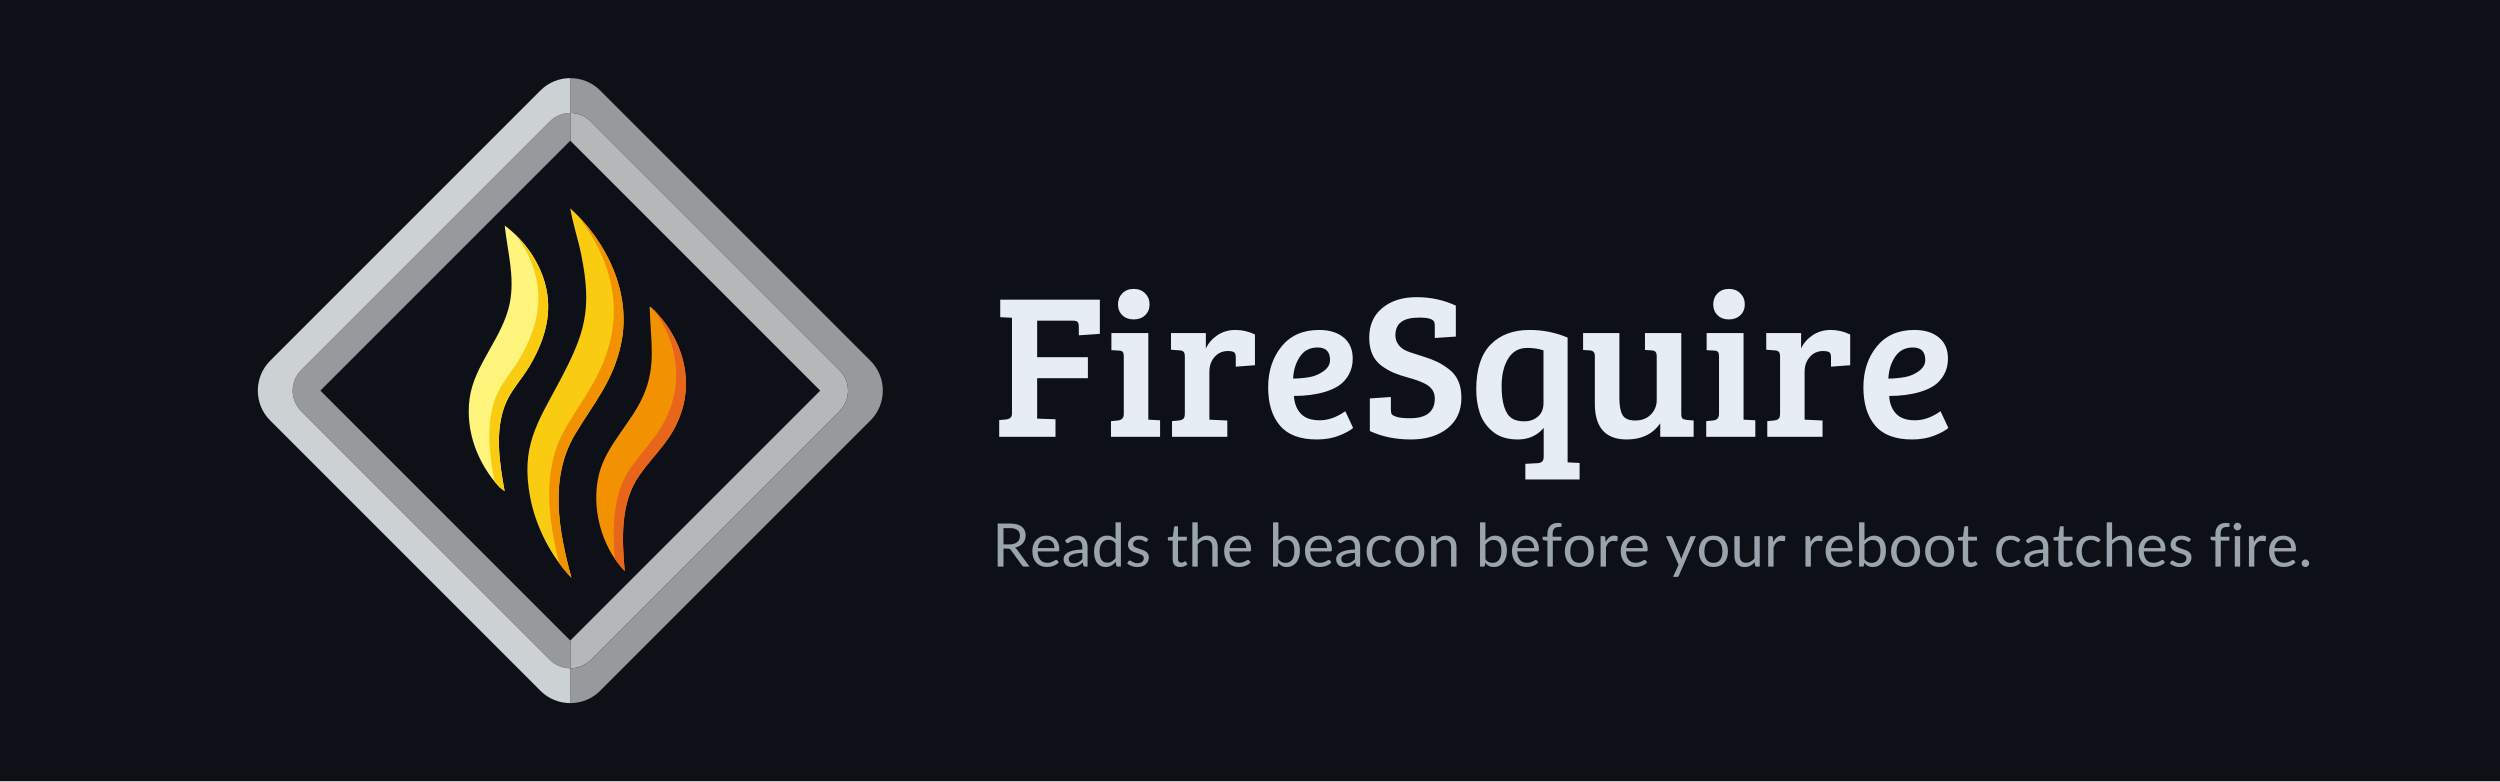
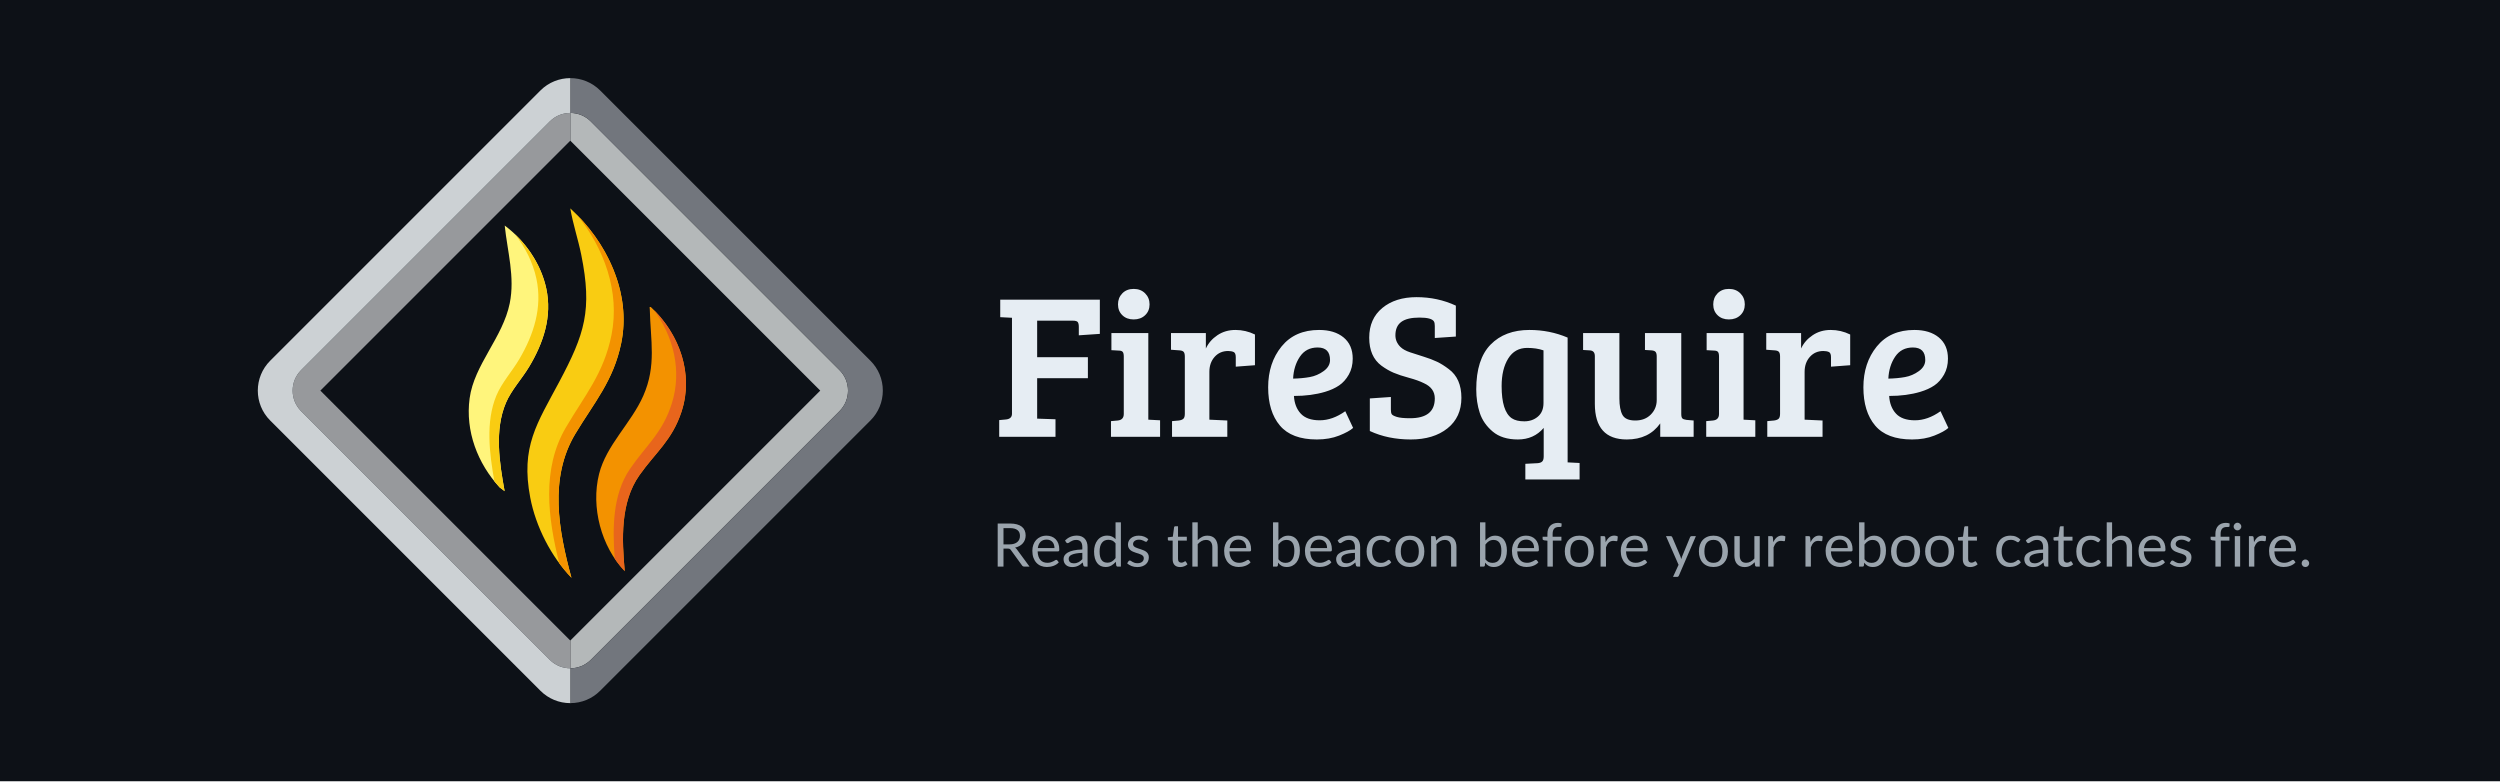
<svg xmlns="http://www.w3.org/2000/svg" width="1600" height="500" viewBox="0 0 1600 500">
  <rect width="1600" height="500" fill="#0d1117" />
-   <svg x="165.0" y="50.0" width="400" height="400" viewBox="0 0 1000 1000">
+   <svg x="165.0" y="50.0" width="400" height="400" viewBox="0 0 859.33 859.33">
    <g id="logo_v2">
      <g>
-         <path d="M501.84,799.45c-32.47-33.62-57.11-81.9-65.92-128.12-15.59-81.79,10.74-118.45,46.36-185.38,40.81-76.68,53.13-114.71,35.19-203.48-5.02-24.86-13.31-49.1-17.53-74.11,58.54,53.54,98.11,135.04,81.5,215.69-12.41,60.27-43.37,95.1-73.3,144.88-42.54,70.76-26.93,155.03-6.29,230.5Z" fill="#f9cc12" />
-         <path d="M510.64,218.7c43.29,53.13,69.05,123.01,55.27,192.19-12.28,61.63-43.18,97.19-73,148.06-39.03,66.56-28.73,144.94-10.62,217.25,6.11,8.31,12.65,16.11,19.55,23.26-20.64-75.47-36.25-159.74,6.29-230.5,29.93-49.78,60.9-84.62,73.3-144.88,15.57-75.63-18.25-152-70.79-205.37Z" fill="#f39200" />
-         <path d="M587.08,788.83c-37.69-39.4-54.38-102.33-41.07-155.49,11.61-46.35,51.6-81.46,70.81-125.26,21.3-48.58,11.43-88.23,10.33-138.72-.04-1.86-1.3-3.49,1.55-3.25,45.41,42.25,69.22,106.6,49.3,167.39-15.1,46.08-41.78,65.46-67.41,101.82-30.85,43.75-28.08,102.48-23.5,153.51Z" fill="#f39200" />
-         <path d="M633.51,370.76c31.46,42.24,45.4,97.22,28.96,149.55-14.96,47.61-41.58,67.56-67.1,105.08-27.81,40.88-28.01,94.55-24.28,143.52,4.8,7.12,10.15,13.81,16,19.93-4.58-51.02-7.34-109.75,23.5-153.51,25.63-36.36,52.31-55.73,67.41-101.82,19.21-58.61-2.23-120.52-44.49-162.75Z" fill="#e8651c" />
-         <path d="M394.9,660.87l-8.06-6.12c-35.2-38.2-54.96-89.91-47.95-142.29,7.24-54.07,53.14-97.22,64.24-152.37,8.46-42.01-3.75-82.66-8.08-124.22,32.48,24.19,57.77,60.65,66.44,100.56,9.77,44.99-4.53,87.39-27.5,125.62-11.5,19.13-28.32,37.09-36.95,57.36-18.63,43.75-10.42,96.19-2.13,141.47Z" fill="#fff57c" />
-         <path d="M461.49,336.43c-7.17-33.03-25.73-63.68-50.32-86.98,16.64,20.86,28.99,45.48,34.57,71.52,9.87,46.05-4.33,89.39-27.23,128.45-11.46,19.54-28.25,37.88-36.84,58.59-17.52,42.26-11.05,92.51-3.2,137.02,2.68,3.32,5.47,6.57,8.36,9.71l8.06,6.12c-8.29-45.28-16.5-97.72,2.13-141.47,8.63-20.27,25.46-38.23,36.95-57.36,22.98-38.23,37.27-80.63,27.5-125.62Z" fill="#f9cc12" />
+         <path d="M431.25,686.99c-27.9-28.89-49.08-70.38-56.65-110.09-13.4-70.28,9.23-101.79,39.84-159.3,35.07-65.89,45.66-98.57,30.24-174.85-4.32-21.36-11.44-42.19-15.07-63.68,50.31,46.01,84.31,116.04,70.04,185.35-10.66,51.79-37.27,81.72-62.99,124.5-36.56,60.8-23.14,133.23-5.4,198.08Z" fill="#f9cc12" />
+         <path d="M438.81,187.93c37.2,45.66,59.34,105.7,47.49,165.16-10.55,52.96-37.1,83.52-62.73,127.23-33.54,57.19-24.69,124.56-9.12,186.69,5.25,7.14,10.87,13.85,16.8,19.98-17.74-64.85-31.15-137.27,5.4-198.08,25.72-42.78,52.33-72.72,62.99-124.5,13.38-64.99-15.68-130.62-60.83-176.48Z" fill="#f39200" />
+         <path d="M504.5,677.87c-32.39-33.86-46.73-87.93-35.29-133.62,9.98-39.83,44.34-70,60.85-107.64,18.31-41.75,9.83-75.82,8.87-119.21-.04-1.6-1.12-3,1.33-2.79,39.03,36.31,59.49,91.6,42.36,143.85-12.98,39.6-35.9,56.25-57.93,87.49-26.51,37.6-24.13,88.07-20.2,131.91Z" fill="#f39200" />
+         <path d="M544.4,318.61c27.04,36.3,39.02,83.55,24.89,128.52-12.85,40.91-35.73,58.06-57.66,90.29-23.9,35.13-24.07,81.25-20.87,123.33,4.13,6.12,8.72,11.87,13.75,17.12-3.93-43.84-6.31-94.31,20.2-131.91,22.03-31.24,44.95-47.89,57.93-87.49,16.51-50.37-1.92-103.57-38.23-139.86Z" fill="#e8651c" />
+         <path d="M339.35,567.91l-6.93-5.26c-30.24-32.83-47.23-77.26-41.21-122.28,6.22-46.46,45.66-83.54,55.2-130.94,7.27-36.1-3.22-71.03-6.94-106.75,27.91,20.78,49.65,52.11,57.09,86.42,8.39,38.67-3.89,75.09-23.63,107.95-9.88,16.44-24.34,31.87-31.76,49.29-16.01,37.6-8.96,82.66-1.83,121.57Z" fill="#fff57c" />
+         <path d="M396.57,289.1c-6.16-28.38-22.11-54.72-43.24-74.74,14.3,17.92,24.91,39.08,29.71,61.46,8.48,39.57-3.72,76.81-23.4,110.38-9.84,16.8-24.27,32.55-31.65,50.35-15.06,36.32-9.49,79.5-2.75,117.74,2.31,2.85,4.7,5.64,7.19,8.35l6.93,5.26c-7.12-38.91-14.18-83.97,1.83-121.57,7.42-17.42,21.88-32.85,31.76-49.29,19.74-32.86,32.03-69.28,23.63-107.95Z" fill="#f9cc12" />
      </g>
-       <path d="M930.76,467.24L532.74,69.23c-9.03-9.02-20.88-13.53-32.74-13.53v44.4l399.89,399.88-399.89,399.89v44.42c11.86,0,23.71-4.51,32.76-13.53l398.03-398.03c18.02-18.06,18.01-47.43-.03-65.49Z" fill="#b4b8b9" />
-       <path d="M980.21,452.21L547.75,19.75c-13.17-13.17-30.45-19.75-47.75-19.75v55.7c11.86,0,23.71,4.51,32.74,13.53l398.02,398.01c18.04,18.06,18.05,47.43.03,65.49l-398.03,398.03c-9.05,9.02-20.9,13.53-32.76,13.53v55.71c18.04-.01,34.99-7.03,47.75-19.79l432.46-432.46c12.76-12.76,19.79-29.72,19.79-47.77s-7.03-35.01-19.79-47.77Z" fill="#97999c" />
-       <path d="M500,100.1v-44.4c-11.86,0-23.73,4.51-32.76,13.54L69.24,467.24c-18.05,18.06-18.06,47.44,0,65.52l398.02,398.01c9.02,9.02,20.87,13.52,32.73,13.52h.01v-44.42l-.02.02L100.08,499.98,499.98,100.08l.02.02Z" fill="#97999c" />
-       <path d="M467.24,69.24c9.03-9.03,20.9-13.54,32.76-13.54V0c-17.31,0-34.61,6.58-47.79,19.76L19.75,452.21c-26.33,26.34-26.34,69.2,0,95.54l432.46,432.46c12.76,12.76,29.73,19.79,47.77,19.79h.02v-55.71h-.01c-11.86,0-23.71-4.5-32.73-13.52L69.24,532.76c-18.06-18.08-18.05-47.46,0-65.52L467.24,69.24Z" fill="#ccd1d4" />
+       <path d="M799.83,401.51L457.8,59.49c-7.76-7.75-17.94-11.63-28.13-11.63v38.15l343.64,343.63-343.64,343.64v38.17c10.19,0,20.37-3.88,28.15-11.63l342.04-342.04c15.49-15.52,15.48-40.76-.03-56.28Z" fill="#b4b8b9" />
+       <path d="M842.33,388.6L470.7,16.97c-11.32-11.32-26.17-16.97-41.03-16.97v47.86c10.19,0,20.37,3.88,28.13,11.63l342.03,342.02c15.5,15.52,15.51,40.76.03,56.28l-342.04,342.04c-7.78,7.75-17.96,11.63-28.15,11.63v47.87c15.5,0,30.07-6.04,41.03-17.01l371.63-371.63c10.97-10.97,17.01-25.54,17.01-41.05s-6.04-30.09-17.01-41.05Z" fill="#72767d" />
+       <path d="M429.67,86.02v-38.15c-10.19,0-20.39,3.88-28.15,11.64L59.5,401.51c-15.51,15.52-15.52,40.77,0,56.3l342.03,342.02c7.75,7.75,17.93,11.62,28.13,11.62h0v-38.17l-.02.02L86,429.65,429.65,86l.02.02Z" fill="#97999c" />
+       <path d="M401.52,59.5c7.76-7.76,17.96-11.64,28.15-11.64V0c-14.88,0-29.74,5.65-41.07,16.98L16.97,388.6c-22.63,22.63-22.63,59.47,0,82.1l371.63,371.63c10.97,10.97,25.55,17.01,41.05,17.01h.02v-47.87h0c-10.19,0-20.37-3.87-28.13-11.62L59.5,457.82c-15.52-15.54-15.51-40.78,0-56.3L401.52,59.5Z" fill="#ccd1d4" />
    </g>
  </svg>
  <g transform="translate(635,0)">
    <path d="M40.52 279.55L4.49 279.55L4.49 268.86L8.84 268.46Q12.67 268.06 12.67 264.76L12.67 203.38L5.15 202.99L5.15 191.77L68.90 191.77L68.90 213.68L55.44 214.60L55.44 209.32Q55.44 207.08 54.78 206.16Q54.12 205.23 51.61 205.23L28.78 205.23L28.78 228.60L61.25 228.60L61.25 242.06L28.78 242.06L28.78 267.93L40.52 268.33L40.52 279.55M76.30 213.15L99.92 213.15L99.92 268.59L107.45 268.99L107.45 279.55L76.03 279.55L76.03 269.52L80.39 269.12Q84.22 268.72 84.22 264.90L84.22 228.20Q84.22 225.96 83.49 225.16Q82.76 224.37 80.92 224.37L76.30 224.11L76.30 213.15M83.29 201.73Q80.52 199.03 80.52 194.80Q80.52 190.58 83.29 187.74Q86.06 184.90 90.55 184.90Q95.04 184.90 97.88 187.74Q100.72 190.58 100.72 194.80Q100.72 199.03 97.88 201.73Q95.04 204.44 90.55 204.44Q86.06 204.44 83.29 201.73M123.29 264.76L123.29 228.20Q123.29 226.09 122.56 225.23Q121.84 224.37 119.99 224.24L114.44 223.84L114.44 213.15L136.75 213.15L136.75 223.05Q139.13 217.90 144.14 214.54Q149.16 211.17 155.69 211.17Q162.23 211.17 168.17 214.08L168.17 233.74L155.89 234.67L155.89 228.60Q155.89 225.96 154.57 225.30Q153.12 224.64 151.01 224.64Q145.73 224.64 142.36 228.40Q139 232.16 139 237.97L139 268.59L150.48 269.12L150.48 279.55L115.10 279.55L115.10 269.52L119.46 269.12Q121.44 268.86 122.36 268Q123.29 267.14 123.29 264.76M209.22 211.17Q219.12 211.17 224.93 215.99Q230.74 220.81 230.74 229.52Q230.74 235.33 228.23 239.75Q225.72 244.17 222.02 246.68Q218.33 249.19 213.05 250.77Q204.20 253.41 193.12 253.41Q193.51 260.41 197.47 264.70Q201.43 268.99 209.62 268.99Q217.80 268.99 225.98 263.18L231 273.87Q228.36 276.25 222.09 278.76Q215.82 281.26 207.77 281.26Q191.66 281.26 184.14 272.35Q176.62 263.44 176.62 247.87Q176.62 232.29 185.20 221.73Q193.78 211.17 209.22 211.17M203.21 241.33Q208.03 240.48 212.12 237.51Q216.22 234.54 216.22 230.44Q216.22 222.39 208.30 222.39Q200.90 222.39 196.94 228.27Q192.98 234.14 192.59 242.32Q198.40 242.19 203.21 241.33M267.43 267.67Q283.27 267.67 283.27 255Q283.27 248.40 276.28 245.23Q272.58 243.38 266.71 241.80Q260.83 240.21 256.94 238.56Q253.04 236.91 249.08 234.01Q241.30 228.20 241.30 216.12Q241.30 204.04 249.68 197.11Q258.06 190.18 271.59 190.18Q285.12 190.18 296.74 195.60L296.74 215.40L283.27 216.32L283.27 208.66Q283.27 206.68 282.74 205.76Q281.29 203.25 273.44 203.25Q265.58 203.25 261.82 206.02Q258.06 208.80 258.06 214.60Q258.06 218.83 261.23 222Q263.34 224.11 267.50 225.49Q271.66 226.88 276.34 228.33Q281.03 229.78 284.66 231.50Q288.29 233.22 292.25 236.25Q300.30 242.19 300.30 254.60Q300.30 267.01 291.39 274.14Q282.48 281.26 267.89 281.26Q253.31 281.26 241.69 275.85L241.69 255L255.16 254.07L255.16 262.12Q255.16 264.10 255.68 265.03Q256.21 265.95 258.92 266.81Q261.62 267.67 267.43 267.67M352.97 292.09L352.97 273.87Q346.63 281.26 336.47 281.26Q326.30 281.26 320.30 276.18Q314.29 271.10 312.05 264.24Q309.80 257.37 309.80 249.19Q309.80 229.92 318.98 220.54Q328.15 211.17 343.86 211.17Q356.80 211.17 368.28 216.06L368.28 295.92L375.94 296.31L375.94 306.87L341.22 306.87L341.22 296.84L349.01 296.44Q350.99 296.31 351.98 295.39Q352.97 294.46 352.97 292.09M352.84 257.90L352.84 224.24Q348.35 222.66 342.41 222.66Q334.49 222.66 330.26 229.45Q326.04 236.25 326.04 247.08Q326.04 263.18 332.51 267.67Q335.41 269.65 340.56 269.65Q345.71 269.65 349.27 266.61Q352.84 263.58 352.84 257.90M444.31 268.72L448.93 269.12L448.93 279.55L427.55 279.55L427.55 270.97Q420.29 281.26 406.16 281.26Q385.70 281.26 385.70 258.43L385.70 227.94Q385.70 224.37 382.40 224.24L378.18 223.98L378.18 213.15L401.41 213.15L401.41 255Q401.41 261.99 403.39 265.56Q405.37 269.12 411.58 269.12Q417.78 269.12 421.54 265.29Q425.30 261.46 425.30 256.05L425.30 228.20Q425.30 226.09 424.58 225.23Q423.85 224.37 422 224.24L417.78 223.98L417.78 213.15L441.01 213.15L441.01 264.90Q441.01 267.01 441.67 267.73Q442.33 268.46 444.31 268.72M457.25 213.15L480.88 213.15L480.88 268.59L488.40 268.99L488.40 279.55L456.98 279.55L456.98 269.52L461.34 269.12Q465.17 268.72 465.17 264.90L465.17 228.20Q465.17 225.96 464.44 225.16Q463.72 224.37 461.87 224.37L457.25 224.11L457.25 213.15M464.24 201.73Q461.47 199.03 461.47 194.80Q461.47 190.58 464.24 187.74Q467.02 184.90 471.50 184.90Q475.99 184.90 478.83 187.74Q481.67 190.58 481.67 194.80Q481.67 199.03 478.83 201.73Q475.99 204.44 471.50 204.44Q467.02 204.44 464.24 201.73M504.24 264.76L504.24 228.20Q504.24 226.09 503.51 225.23Q502.79 224.37 500.94 224.24L495.40 223.84L495.40 213.15L517.70 213.15L517.70 223.05Q520.08 217.90 525.10 214.54Q530.11 211.17 536.65 211.17Q543.18 211.17 549.12 214.08L549.12 233.74L536.84 234.67L536.84 228.60Q536.84 225.96 535.52 225.30Q534.07 224.64 531.96 224.64Q526.68 224.64 523.31 228.40Q519.95 232.16 519.95 237.97L519.95 268.59L531.43 269.12L531.43 279.55L496.06 279.55L496.06 269.52L500.41 269.12Q502.39 268.86 503.32 268Q504.24 267.14 504.24 264.76M590.17 211.17Q600.07 211.17 605.88 215.99Q611.69 220.81 611.69 229.52Q611.69 235.33 609.18 239.75Q606.67 244.17 602.98 246.68Q599.28 249.19 594 250.77Q585.16 253.41 574.07 253.41Q574.46 260.41 578.42 264.70Q582.38 268.99 590.57 268.99Q598.75 268.99 606.94 263.18L611.95 273.87Q609.31 276.25 603.04 278.76Q596.77 281.26 588.72 281.26Q572.62 281.26 565.09 272.35Q557.57 263.44 557.57 247.87Q557.57 232.29 566.15 221.73Q574.73 211.17 590.17 211.17M584.17 241.33Q588.98 240.48 593.08 237.51Q597.17 234.54 597.17 230.44Q597.17 222.39 589.25 222.39Q581.86 222.39 577.90 228.27Q573.94 234.14 573.54 242.32Q579.35 242.19 584.17 241.33" fill="#e6edf3" />
    <path d="M7.23 348.40L11.16 348.40Q12.77 348.40 14.01 348Q15.26 347.61 16.09 346.89Q16.93 346.17 17.35 345.17Q17.78 344.17 17.78 342.95Q17.78 340.49 16.16 339.24Q14.54 337.99 11.31 337.99L7.23 337.99L7.23 348.40M15.85 351.67L23.89 362.62L20.58 362.62Q19.56 362.62 19.08 361.83L11.93 351.98Q11.60 351.52 11.22 351.31Q10.85 351.11 10.06 351.11L7.23 351.11L7.23 362.62L3.52 362.62L3.52 335.05L11.31 335.05Q13.93 335.05 15.83 335.58Q17.74 336.11 18.98 337.11Q20.22 338.11 20.81 339.52Q21.41 340.93 21.41 342.69Q21.41 344.15 20.95 345.42Q20.49 346.69 19.61 347.70Q18.74 348.71 17.48 349.42Q16.22 350.13 14.62 350.50Q15.33 350.90 15.85 351.67M29.20 350.75L39.86 350.75Q39.86 349.55 39.52 348.56Q39.19 347.57 38.54 346.85Q37.90 346.13 36.97 345.73Q36.05 345.34 34.88 345.34Q32.41 345.34 30.98 346.77Q29.55 348.21 29.20 350.75M41.67 358.63L42.63 359.88Q42 360.65 41.11 361.22Q40.23 361.79 39.22 362.15Q38.21 362.52 37.13 362.70Q36.05 362.88 34.99 362.88Q32.97 362.88 31.27 362.20Q29.57 361.52 28.33 360.20Q27.09 358.88 26.39 356.94Q25.70 355 25.70 352.48Q25.70 350.44 26.33 348.67Q26.95 346.90 28.12 345.60Q29.30 344.30 30.99 343.56Q32.68 342.82 34.80 342.82Q36.55 342.82 38.04 343.41Q39.53 343.99 40.62 345.10Q41.71 346.21 42.32 347.83Q42.94 349.46 42.94 351.53Q42.94 352.34 42.76 352.61Q42.59 352.88 42.11 352.88L29.09 352.88Q29.14 354.73 29.60 356.09Q30.05 357.46 30.86 358.37Q31.66 359.29 32.78 359.74Q33.90 360.19 35.28 360.19Q36.57 360.19 37.50 359.89Q38.44 359.59 39.11 359.25Q39.78 358.90 40.23 358.60Q40.69 358.31 41.01 358.31Q41.44 358.31 41.67 358.63M57.69 357.88L57.69 353.84Q55.33 353.92 53.66 354.22Q52 354.52 50.95 355Q49.90 355.48 49.43 356.13Q48.96 356.79 48.96 357.59Q48.96 358.36 49.21 358.92Q49.46 359.48 49.89 359.84Q50.32 360.19 50.91 360.35Q51.50 360.52 52.17 360.52Q53.08 360.52 53.83 360.34Q54.58 360.15 55.24 359.81Q55.90 359.46 56.51 358.98Q57.12 358.50 57.69 357.88M47.25 346.98L46.63 345.88Q48.25 344.32 50.11 343.55Q51.98 342.78 54.25 342.78Q55.88 342.78 57.15 343.32Q58.42 343.86 59.29 344.82Q60.16 345.78 60.60 347.15Q61.04 348.51 61.04 350.15L61.04 362.62L59.52 362.62Q59.02 362.62 58.75 362.45Q58.48 362.29 58.33 361.81L57.94 359.96Q57.17 360.67 56.44 361.22Q55.71 361.77 54.90 362.14Q54.10 362.52 53.18 362.72Q52.27 362.92 51.15 362.92Q50.02 362.92 49.02 362.61Q48.02 362.29 47.28 361.65Q46.54 361.02 46.10 360.05Q45.67 359.08 45.67 357.75Q45.67 356.59 46.30 355.53Q46.94 354.46 48.36 353.63Q49.79 352.80 52.08 352.28Q54.36 351.75 57.69 351.67L57.69 350.15Q57.69 347.88 56.71 346.72Q55.73 345.55 53.85 345.55Q52.58 345.55 51.72 345.87Q50.86 346.19 50.24 346.58Q49.61 346.98 49.16 347.29Q48.71 347.61 48.27 347.61Q47.92 347.61 47.67 347.43Q47.42 347.24 47.25 346.98M78.95 357.17L78.95 347.76Q77.99 346.48 76.87 345.97Q75.76 345.46 74.37 345.46Q71.66 345.46 70.20 347.40Q68.74 349.34 68.74 352.94Q68.74 354.84 69.06 356.20Q69.39 357.56 70.02 358.43Q70.66 359.31 71.58 359.71Q72.51 360.11 73.68 360.11Q75.37 360.11 76.63 359.34Q77.89 358.58 78.95 357.17M78.95 334.28L82.37 334.28L82.37 362.62L80.34 362.62Q79.60 362.62 79.41 361.90L79.10 359.54Q77.85 361.04 76.26 361.96Q74.66 362.88 72.56 362.88Q70.89 362.88 69.52 362.24Q68.16 361.60 67.20 360.35Q66.23 359.09 65.71 357.23Q65.20 355.36 65.20 352.94Q65.20 350.78 65.77 348.93Q66.35 347.07 67.43 345.71Q68.50 344.34 70.07 343.56Q71.64 342.78 73.60 342.78Q75.39 342.78 76.67 343.39Q77.95 343.99 78.95 345.07L78.95 334.28M99.92 345.09L99.15 346.34Q98.92 346.76 98.44 346.76Q98.15 346.76 97.78 346.55Q97.42 346.34 96.89 346.08Q96.36 345.82 95.63 345.60Q94.90 345.38 93.90 345.38Q93.03 345.38 92.34 345.60Q91.65 345.82 91.16 346.21Q90.67 346.59 90.41 347.10Q90.15 347.61 90.15 348.21Q90.15 348.96 90.58 349.46Q91.01 349.96 91.72 350.32Q92.44 350.69 93.34 350.97Q94.24 351.25 95.20 351.56Q96.15 351.88 97.05 352.27Q97.96 352.65 98.67 353.23Q99.38 353.80 99.81 354.64Q100.25 355.48 100.25 356.65Q100.25 358 99.76 359.14Q99.28 360.29 98.34 361.12Q97.40 361.96 96.03 362.44Q94.67 362.92 92.88 362.92Q90.84 362.92 89.18 362.26Q87.53 361.60 86.38 360.56L87.18 359.25Q87.34 359 87.55 358.86Q87.76 358.73 88.09 358.73Q88.43 358.73 88.82 359Q89.20 359.27 89.75 359.59Q90.30 359.92 91.09 360.19Q91.88 360.46 93.05 360.46Q94.05 360.46 94.80 360.20Q95.55 359.94 96.05 359.50Q96.55 359.06 96.79 358.48Q97.03 357.90 97.03 357.25Q97.03 356.44 96.60 355.91Q96.17 355.38 95.46 355.01Q94.74 354.63 93.83 354.35Q92.92 354.07 91.96 353.77Q91.01 353.46 90.10 353.06Q89.18 352.67 88.47 352.07Q87.76 351.48 87.33 350.60Q86.90 349.73 86.90 348.48Q86.90 347.36 87.36 346.33Q87.82 345.30 88.70 344.52Q89.59 343.74 90.88 343.28Q92.17 342.82 93.82 342.82Q95.74 342.82 97.27 343.43Q98.80 344.03 99.92 345.09M120.29 362.92Q117.98 362.92 116.74 361.63Q115.50 360.35 115.50 357.92L115.50 345.99L113.15 345.99Q112.85 345.99 112.63 345.81Q112.42 345.63 112.42 345.24L112.42 343.88L115.62 343.47L116.41 337.45Q116.46 337.16 116.66 336.98Q116.87 336.80 117.19 336.80L118.93 336.80L118.93 343.51L124.56 343.51L124.56 345.99L118.93 345.99L118.93 357.69Q118.93 358.92 119.52 359.52Q120.12 360.11 121.06 360.11Q121.60 360.11 121.99 359.97Q122.39 359.83 122.68 359.65Q122.97 359.48 123.17 359.34Q123.37 359.19 123.52 359.19Q123.79 359.19 124 359.52L125 361.15Q124.12 361.98 122.87 362.45Q121.62 362.92 120.29 362.92M131.54 334.28L131.54 345.72Q132.80 344.40 134.32 343.61Q135.83 342.82 137.82 342.82Q139.41 342.82 140.63 343.35Q141.86 343.88 142.67 344.85Q143.49 345.82 143.91 347.19Q144.34 348.55 144.34 350.21L144.34 362.62L140.89 362.62L140.89 350.21Q140.89 347.99 139.88 346.77Q138.87 345.55 136.82 345.55Q135.30 345.55 133.98 346.28Q132.66 347.01 131.54 348.26L131.54 362.62L128.10 362.62L128.10 334.28L131.54 334.28M151.96 350.75L162.61 350.75Q162.61 349.55 162.28 348.56Q161.94 347.57 161.30 346.85Q160.65 346.13 159.73 345.73Q158.80 345.34 157.63 345.34Q155.17 345.34 153.74 346.77Q152.30 348.21 151.96 350.75M164.42 358.63L165.38 359.88Q164.75 360.65 163.86 361.22Q162.98 361.79 161.97 362.15Q160.96 362.52 159.88 362.70Q158.80 362.88 157.75 362.88Q155.73 362.88 154.02 362.20Q152.32 361.52 151.08 360.20Q149.84 358.88 149.15 356.94Q148.45 355 148.45 352.48Q148.45 350.44 149.08 348.67Q149.70 346.90 150.88 345.60Q152.05 344.30 153.74 343.56Q155.44 342.82 157.55 342.82Q159.30 342.82 160.80 343.41Q162.29 343.99 163.37 345.10Q164.46 346.21 165.08 347.83Q165.69 349.46 165.69 351.53Q165.69 352.34 165.52 352.61Q165.34 352.88 164.86 352.88L151.84 352.88Q151.90 354.73 152.35 356.09Q152.80 357.46 153.61 358.37Q154.42 359.29 155.53 359.74Q156.65 360.19 158.03 360.19Q159.32 360.19 160.26 359.89Q161.19 359.59 161.86 359.25Q162.54 358.90 162.99 358.60Q163.44 358.31 163.77 358.31Q164.19 358.31 164.42 358.63M183.18 348.50L183.18 357.92Q184.12 359.19 185.25 359.71Q186.37 360.23 187.72 360.23Q190.47 360.23 191.93 358.29Q193.39 356.34 193.39 352.50Q193.39 348.92 192.09 347.24Q190.80 345.55 188.39 345.55Q186.72 345.55 185.48 346.32Q184.24 347.09 183.18 348.50M183.18 334.28L183.18 345.94Q184.41 344.51 185.96 343.67Q187.51 342.82 189.53 342.82Q191.24 342.82 192.61 343.47Q193.99 344.13 194.95 345.37Q195.91 346.61 196.42 348.38Q196.93 350.15 196.93 352.36Q196.93 354.73 196.36 356.67Q195.78 358.61 194.69 359.99Q193.60 361.36 192.05 362.12Q190.49 362.88 188.55 362.88Q186.62 362.88 185.30 362.16Q183.99 361.44 183 360.11L182.83 361.88Q182.68 362.62 181.95 362.62L179.73 362.62L179.73 334.28L183.18 334.28M203.67 350.75L214.32 350.75Q214.32 349.55 213.99 348.56Q213.65 347.57 213.01 346.85Q212.36 346.13 211.44 345.73Q210.51 345.34 209.34 345.34Q206.88 345.34 205.45 346.77Q204.01 348.21 203.67 350.75M216.13 358.63L217.09 359.88Q216.46 360.65 215.57 361.22Q214.69 361.79 213.68 362.15Q212.67 362.52 211.59 362.70Q210.51 362.88 209.46 362.88Q207.44 362.88 205.73 362.20Q204.03 361.52 202.79 360.20Q201.55 358.88 200.86 356.94Q200.16 355 200.16 352.48Q200.16 350.44 200.79 348.67Q201.41 346.90 202.59 345.60Q203.76 344.30 205.45 343.56Q207.15 342.82 209.26 342.82Q211.01 342.82 212.51 343.41Q214 343.99 215.08 345.10Q216.17 346.21 216.79 347.83Q217.40 349.46 217.40 351.53Q217.40 352.34 217.23 352.61Q217.05 352.88 216.57 352.88L203.55 352.88Q203.61 354.73 204.06 356.09Q204.51 357.46 205.32 358.37Q206.13 359.29 207.24 359.74Q208.36 360.19 209.74 360.19Q211.03 360.19 211.97 359.89Q212.90 359.59 213.57 359.25Q214.25 358.90 214.70 358.60Q215.15 358.31 215.48 358.31Q215.90 358.31 216.13 358.63M232.16 357.88L232.16 353.84Q229.79 353.92 228.13 354.22Q226.46 354.52 225.41 355Q224.37 355.48 223.89 356.13Q223.42 356.79 223.42 357.59Q223.42 358.36 223.67 358.92Q223.92 359.48 224.36 359.84Q224.79 360.19 225.38 360.35Q225.96 360.52 226.64 360.52Q227.54 360.52 228.29 360.34Q229.04 360.15 229.70 359.81Q230.37 359.46 230.97 358.98Q231.58 358.50 232.16 357.88M221.71 346.98L221.09 345.88Q222.71 344.32 224.58 343.55Q226.44 342.78 228.71 342.78Q230.35 342.78 231.62 343.32Q232.89 343.86 233.75 344.82Q234.62 345.78 235.06 347.15Q235.50 348.51 235.50 350.15L235.50 362.62L233.98 362.62Q233.48 362.62 233.21 362.45Q232.94 362.29 232.79 361.81L232.41 359.96Q231.64 360.67 230.91 361.22Q230.17 361.77 229.37 362.14Q228.56 362.52 227.65 362.72Q226.73 362.92 225.62 362.92Q224.48 362.92 223.48 362.61Q222.48 362.29 221.74 361.65Q221 361.02 220.57 360.05Q220.13 359.08 220.13 357.75Q220.13 356.59 220.77 355.53Q221.40 354.46 222.83 353.63Q224.25 352.80 226.54 352.28Q228.83 351.75 232.16 351.67L232.16 350.15Q232.16 347.88 231.18 346.72Q230.19 345.55 228.31 345.55Q227.04 345.55 226.18 345.87Q225.33 346.19 224.70 346.58Q224.08 346.98 223.62 347.29Q223.17 347.61 222.73 347.61Q222.38 347.61 222.13 347.43Q221.88 347.24 221.71 346.98M255.18 345.36L254.28 346.59Q254.13 346.80 253.97 346.92Q253.82 347.03 253.55 347.03Q253.26 347.03 252.91 346.79Q252.57 346.55 252.06 346.26Q251.55 345.97 250.81 345.73Q250.07 345.49 248.99 345.49Q247.55 345.49 246.45 346Q245.35 346.51 244.61 347.48Q243.87 348.44 243.50 349.80Q243.12 351.17 243.12 352.86Q243.12 354.63 243.53 356.01Q243.93 357.38 244.67 358.32Q245.41 359.25 246.46 359.74Q247.51 360.23 248.82 360.23Q250.07 360.23 250.87 359.93Q251.68 359.63 252.21 359.27Q252.74 358.90 253.10 358.60Q253.45 358.31 253.80 358.31Q254.22 358.31 254.45 358.63L255.41 359.88Q254.78 360.67 253.97 361.23Q253.16 361.79 252.23 362.16Q251.30 362.54 250.28 362.71Q249.26 362.88 248.20 362.88Q246.37 362.88 244.80 362.21Q243.24 361.54 242.08 360.26Q240.93 358.98 240.27 357.11Q239.62 355.25 239.62 352.86Q239.62 350.69 240.23 348.84Q240.83 346.99 242 345.66Q243.16 344.32 244.86 343.57Q246.56 342.82 248.78 342.82Q250.84 342.82 252.40 343.48Q253.97 344.15 255.18 345.36M267.30 342.82Q269.44 342.82 271.15 343.53Q272.86 344.24 274.07 345.55Q275.29 346.86 275.93 348.72Q276.58 350.57 276.58 352.86Q276.58 355.17 275.93 357.02Q275.29 358.86 274.07 360.17Q272.86 361.48 271.15 362.18Q269.44 362.88 267.30 362.88Q265.15 362.88 263.43 362.18Q261.70 361.48 260.49 360.17Q259.28 358.86 258.64 357.02Q257.99 355.17 257.99 352.86Q257.99 350.57 258.64 348.72Q259.28 346.86 260.49 345.55Q261.70 344.24 263.43 343.53Q265.15 342.82 267.30 342.82M267.30 360.21Q270.19 360.21 271.61 358.28Q273.04 356.34 273.04 352.88Q273.04 349.40 271.61 347.46Q270.19 345.51 267.30 345.51Q265.84 345.51 264.75 346.01Q263.67 346.51 262.95 347.46Q262.22 348.40 261.87 349.77Q261.51 351.15 261.51 352.88Q261.51 356.34 262.95 358.28Q264.38 360.21 267.30 360.21M283.87 343.84L284.14 345.96Q284.77 345.24 285.48 344.67Q286.19 344.09 286.99 343.68Q287.79 343.26 288.69 343.04Q289.58 342.82 290.62 342.82Q292.22 342.82 293.44 343.35Q294.66 343.88 295.48 344.85Q296.29 345.82 296.72 347.19Q297.14 348.55 297.14 350.21L297.14 362.62L293.70 362.62L293.70 350.21Q293.70 347.99 292.69 346.77Q291.68 345.55 289.62 345.55Q288.10 345.55 286.78 346.28Q285.46 347.01 284.35 348.26L284.35 362.62L280.90 362.62L280.90 343.13L282.96 343.13Q283.69 343.13 283.87 343.84M315.67 348.50L315.67 357.92Q316.61 359.19 317.73 359.71Q318.86 360.23 320.21 360.23Q322.96 360.23 324.42 358.29Q325.88 356.34 325.88 352.50Q325.88 348.92 324.58 347.24Q323.28 345.55 320.88 345.55Q319.21 345.55 317.96 346.32Q316.72 347.09 315.67 348.50M315.67 334.28L315.67 345.94Q316.90 344.51 318.45 343.67Q319.99 342.82 322.01 342.82Q323.73 342.82 325.10 343.47Q326.48 344.13 327.44 345.37Q328.40 346.61 328.91 348.38Q329.42 350.15 329.42 352.36Q329.42 354.73 328.84 356.67Q328.27 358.61 327.18 359.99Q326.09 361.36 324.53 362.12Q322.98 362.88 321.03 362.88Q319.11 362.88 317.79 362.16Q316.47 361.44 315.49 360.11L315.32 361.88Q315.17 362.62 314.43 362.62L312.22 362.62L312.22 334.28L315.67 334.28M336.15 350.75L346.81 350.75Q346.81 349.55 346.47 348.56Q346.14 347.57 345.49 346.85Q344.85 346.13 343.93 345.73Q343 345.34 341.83 345.34Q339.37 345.34 337.93 346.77Q336.50 348.21 336.15 350.75M348.62 358.63L349.58 359.88Q348.95 360.65 348.06 361.22Q347.18 361.79 346.17 362.15Q345.16 362.52 344.08 362.70Q343 362.88 341.94 362.88Q339.92 362.88 338.22 362.20Q336.52 361.52 335.28 360.20Q334.04 358.88 333.34 356.94Q332.65 355 332.65 352.48Q332.65 350.44 333.28 348.67Q333.90 346.90 335.08 345.60Q336.25 344.30 337.94 343.56Q339.64 342.82 341.75 342.82Q343.50 342.82 344.99 343.41Q346.48 343.99 347.57 345.10Q348.66 346.21 349.27 347.83Q349.89 349.46 349.89 351.53Q349.89 352.34 349.72 352.61Q349.54 352.88 349.06 352.88L336.04 352.88Q336.10 354.73 336.55 356.09Q337 357.46 337.81 358.37Q338.62 359.29 339.73 359.74Q340.85 360.19 342.23 360.19Q343.52 360.19 344.45 359.89Q345.39 359.59 346.06 359.25Q346.73 358.90 347.19 358.60Q347.64 358.31 347.96 358.31Q348.39 358.31 348.62 358.63M358.80 362.62L355.35 362.62L355.35 346.05L353.20 345.80Q352.79 345.71 352.53 345.50Q352.27 345.30 352.27 344.92L352.27 343.51L355.35 343.51L355.35 341.63Q355.35 339.95 355.82 338.66Q356.29 337.36 357.17 336.46Q358.05 335.57 359.28 335.11Q360.51 334.64 362.05 334.64Q363.35 334.64 364.45 335.03L364.37 336.74Q364.34 337.20 363.86 337.24Q363.39 337.28 362.60 337.28Q361.72 337.28 361 337.51Q360.28 337.74 359.76 338.26Q359.24 338.78 358.96 339.63Q358.68 340.47 358.68 341.72L358.68 343.51L364.30 343.51L364.30 345.99L358.80 345.99L358.80 362.62M375.78 342.82Q377.92 342.82 379.63 343.53Q381.34 344.24 382.55 345.55Q383.77 346.86 384.41 348.72Q385.05 350.57 385.05 352.86Q385.05 355.17 384.41 357.02Q383.77 358.86 382.55 360.17Q381.34 361.48 379.63 362.18Q377.92 362.88 375.78 362.88Q373.63 362.88 371.91 362.18Q370.18 361.48 368.97 360.17Q367.76 358.86 367.12 357.02Q366.47 355.17 366.47 352.86Q366.47 350.57 367.12 348.72Q367.76 346.86 368.97 345.55Q370.18 344.24 371.91 343.53Q373.63 342.82 375.78 342.82M375.78 360.21Q378.67 360.21 380.09 358.28Q381.51 356.34 381.51 352.88Q381.51 349.40 380.09 347.46Q378.67 345.51 375.78 345.51Q374.32 345.51 373.23 346.01Q372.15 346.51 371.42 347.46Q370.70 348.40 370.35 349.77Q369.99 351.15 369.99 352.88Q369.99 356.34 371.42 358.28Q372.86 360.21 375.78 360.21M392.40 344.07L392.63 347.03Q393.56 345.03 394.90 343.91Q396.25 342.78 398.19 342.78Q398.81 342.78 399.38 342.92Q399.94 343.05 400.39 343.34L400.14 345.90Q400.02 346.38 399.56 346.38Q399.29 346.38 398.77 346.26Q398.25 346.15 397.60 346.15Q396.67 346.15 395.95 346.42Q395.23 346.69 394.66 347.22Q394.10 347.74 393.64 348.52Q393.19 349.30 392.83 350.30L392.83 362.62L389.38 362.62L389.38 343.13L391.35 343.13Q391.90 343.13 392.11 343.34Q392.33 343.55 392.40 344.07M405.77 350.75L416.43 350.75Q416.43 349.55 416.09 348.56Q415.76 347.57 415.11 346.85Q414.47 346.13 413.55 345.73Q412.62 345.34 411.45 345.34Q408.99 345.34 407.55 346.77Q406.12 348.21 405.77 350.75M418.24 358.63L419.20 359.88Q418.57 360.65 417.68 361.22Q416.80 361.79 415.79 362.15Q414.78 362.52 413.70 362.70Q412.62 362.88 411.56 362.88Q409.54 362.88 407.84 362.20Q406.14 361.52 404.90 360.20Q403.66 358.88 402.96 356.94Q402.27 355 402.27 352.48Q402.27 350.44 402.90 348.67Q403.52 346.90 404.70 345.60Q405.87 344.30 407.56 343.56Q409.26 342.82 411.37 342.82Q413.12 342.82 414.61 343.41Q416.10 343.99 417.19 345.10Q418.28 346.21 418.89 347.83Q419.51 349.46 419.51 351.53Q419.51 352.34 419.34 352.61Q419.16 352.88 418.68 352.88L405.66 352.88Q405.72 354.73 406.17 356.09Q406.62 357.46 407.43 358.37Q408.24 359.29 409.35 359.74Q410.47 360.19 411.85 360.19Q413.14 360.19 414.07 359.89Q415.01 359.59 415.68 359.25Q416.35 358.90 416.81 358.60Q417.26 358.31 417.58 358.31Q418.01 358.31 418.24 358.63M447.65 343.13L450.37 343.13L439.50 368.37Q439.32 368.75 439.06 368.98Q438.80 369.21 438.26 369.21L435.73 369.21L439.28 361.48L431.24 343.13L434.21 343.13Q434.65 343.13 434.91 343.35Q435.17 343.57 435.26 343.84L440.48 356.11Q440.79 356.92 441 357.81Q441.27 356.90 441.57 356.09L446.63 343.84Q446.75 343.53 447.03 343.33Q447.31 343.13 447.65 343.13M461.60 342.82Q463.74 342.82 465.45 343.53Q467.16 344.24 468.37 345.55Q469.58 346.86 470.23 348.72Q470.87 350.57 470.87 352.86Q470.87 355.17 470.23 357.02Q469.58 358.86 468.37 360.17Q467.16 361.48 465.45 362.18Q463.74 362.88 461.60 362.88Q459.45 362.88 457.72 362.18Q456 361.48 454.79 360.17Q453.58 358.86 452.93 357.02Q452.29 355.17 452.29 352.86Q452.29 350.57 452.93 348.72Q453.58 346.86 454.79 345.55Q456 344.24 457.72 343.53Q459.45 342.82 461.60 342.82M461.60 360.21Q464.49 360.21 465.91 358.28Q467.33 356.34 467.33 352.88Q467.33 349.40 465.91 347.46Q464.49 345.51 461.60 345.51Q460.14 345.51 459.05 346.01Q457.96 346.51 457.24 347.46Q456.52 348.40 456.17 349.77Q455.81 351.15 455.81 352.88Q455.81 356.34 457.24 358.28Q458.68 360.21 461.60 360.21M487.80 343.13L491.23 343.13L491.23 362.62L489.19 362.62Q488.46 362.62 488.26 361.90L487.99 359.81Q486.72 361.21 485.15 362.07Q483.57 362.92 481.53 362.92Q479.93 362.92 478.71 362.39Q477.49 361.86 476.66 360.90Q475.84 359.94 475.42 358.58Q475.01 357.21 475.01 355.56L475.01 343.13L478.43 343.13L478.43 355.56Q478.43 357.77 479.44 358.98Q480.45 360.19 482.53 360.19Q484.05 360.19 485.37 359.47Q486.69 358.75 487.80 357.48L487.80 343.13M499.67 344.07L499.90 347.03Q500.82 345.03 502.17 343.91Q503.52 342.78 505.46 342.78Q506.08 342.78 506.64 342.92Q507.21 343.05 507.65 343.34L507.40 345.90Q507.29 346.38 506.83 346.38Q506.56 346.38 506.04 346.26Q505.52 346.15 504.86 346.15Q503.94 346.15 503.22 346.42Q502.50 346.69 501.93 347.22Q501.36 347.74 500.91 348.52Q500.46 349.30 500.09 350.30L500.09 362.62L496.65 362.62L496.65 343.13L498.61 343.13Q499.17 343.13 499.38 343.34Q499.59 343.55 499.67 344.07M523.52 344.07L523.76 347.03Q524.68 345.03 526.03 343.91Q527.37 342.78 529.32 342.78Q529.93 342.78 530.50 342.92Q531.07 343.05 531.51 343.34L531.26 345.90Q531.14 346.38 530.68 346.38Q530.41 346.38 529.89 346.26Q529.37 346.15 528.72 346.15Q527.80 346.15 527.07 346.42Q526.35 346.69 525.79 347.22Q525.22 347.74 524.77 348.52Q524.31 349.30 523.95 350.30L523.95 362.62L520.50 362.62L520.50 343.13L522.47 343.13Q523.02 343.13 523.24 343.34Q523.45 343.55 523.52 344.07M536.89 350.75L547.55 350.75Q547.55 349.55 547.22 348.56Q546.88 347.57 546.23 346.85Q545.59 346.13 544.67 345.73Q543.74 345.34 542.57 345.34Q540.11 345.34 538.67 346.77Q537.24 348.21 536.89 350.75M549.36 358.63L550.32 359.88Q549.69 360.65 548.80 361.22Q547.92 361.79 546.91 362.15Q545.90 362.52 544.82 362.70Q543.74 362.88 542.69 362.88Q540.67 362.88 538.96 362.20Q537.26 361.52 536.02 360.20Q534.78 358.88 534.09 356.94Q533.39 355 533.39 352.48Q533.39 350.44 534.02 348.67Q534.64 346.90 535.82 345.60Q536.99 344.30 538.68 343.56Q540.38 342.82 542.49 342.82Q544.24 342.82 545.73 343.41Q547.23 343.99 548.31 345.10Q549.40 346.21 550.01 347.83Q550.63 349.46 550.63 351.53Q550.63 352.34 550.46 352.61Q550.28 352.88 549.80 352.88L536.78 352.88Q536.84 354.73 537.29 356.09Q537.74 357.46 538.55 358.37Q539.36 359.29 540.47 359.74Q541.59 360.19 542.97 360.19Q544.26 360.19 545.20 359.89Q546.13 359.59 546.80 359.25Q547.48 358.90 547.93 358.60Q548.38 358.31 548.71 358.31Q549.13 358.31 549.36 358.63M558.27 348.50L558.27 357.92Q559.21 359.19 560.34 359.71Q561.46 360.23 562.81 360.23Q565.56 360.23 567.02 358.29Q568.48 356.34 568.48 352.50Q568.48 348.92 567.18 347.24Q565.89 345.55 563.48 345.55Q561.81 345.55 560.57 346.32Q559.33 347.09 558.27 348.50M558.27 334.28L558.27 345.94Q559.50 344.51 561.05 343.67Q562.60 342.82 564.62 342.82Q566.33 342.82 567.70 343.47Q569.08 344.13 570.04 345.37Q571 346.61 571.51 348.38Q572.02 350.15 572.02 352.36Q572.02 354.73 571.45 356.67Q570.87 358.61 569.78 359.99Q568.69 361.36 567.14 362.12Q565.58 362.88 563.63 362.88Q561.71 362.88 560.39 362.16Q559.08 361.44 558.09 360.11L557.92 361.88Q557.77 362.62 557.04 362.62L554.82 362.62L554.82 334.28L558.27 334.28M584.58 342.82Q586.72 342.82 588.43 343.53Q590.14 344.24 591.36 345.55Q592.57 346.86 593.21 348.72Q593.86 350.57 593.86 352.86Q593.86 355.17 593.21 357.02Q592.57 358.86 591.36 360.17Q590.14 361.48 588.43 362.18Q586.72 362.88 584.58 362.88Q582.43 362.88 580.71 362.18Q578.99 361.48 577.77 360.17Q576.56 358.86 575.92 357.02Q575.27 355.17 575.27 352.86Q575.27 350.57 575.92 348.72Q576.56 346.86 577.77 345.55Q578.99 344.24 580.71 343.53Q582.43 342.82 584.58 342.82M584.58 360.21Q587.47 360.21 588.89 358.28Q590.32 356.34 590.32 352.88Q590.32 349.40 588.89 347.46Q587.47 345.51 584.58 345.51Q583.12 345.51 582.04 346.01Q580.95 346.51 580.23 347.46Q579.51 348.40 579.15 349.77Q578.79 351.15 578.79 352.88Q578.79 356.34 580.23 358.28Q581.66 360.21 584.58 360.21M606.40 342.82Q608.53 342.82 610.25 343.53Q611.96 344.24 613.17 345.55Q614.38 346.86 615.03 348.72Q615.67 350.57 615.67 352.86Q615.67 355.17 615.03 357.02Q614.38 358.86 613.17 360.17Q611.96 361.48 610.25 362.18Q608.53 362.88 606.40 362.88Q604.24 362.88 602.52 362.18Q600.80 361.48 599.59 360.17Q598.38 358.86 597.73 357.02Q597.09 355.17 597.09 352.86Q597.09 350.57 597.73 348.72Q598.38 346.86 599.59 345.55Q600.80 344.24 602.52 343.53Q604.24 342.82 606.40 342.82M606.40 360.21Q609.28 360.21 610.71 358.28Q612.13 356.34 612.13 352.88Q612.13 349.40 610.71 347.46Q609.28 345.51 606.40 345.51Q604.94 345.51 603.85 346.01Q602.76 346.51 602.04 347.46Q601.32 348.40 600.96 349.77Q600.61 351.15 600.61 352.88Q600.61 356.34 602.04 358.28Q603.48 360.21 606.40 360.21M625.98 362.92Q623.67 362.92 622.43 361.63Q621.19 360.35 621.19 357.92L621.19 345.99L618.85 345.99Q618.54 345.99 618.33 345.81Q618.11 345.63 618.11 345.24L618.11 343.88L621.31 343.47L622.10 337.45Q622.15 337.16 622.36 336.98Q622.56 336.80 622.89 336.80L624.62 336.80L624.62 343.51L630.25 343.51L630.25 345.99L624.62 345.99L624.62 357.69Q624.62 358.92 625.21 359.52Q625.81 360.11 626.75 360.11Q627.29 360.11 627.69 359.97Q628.08 359.83 628.37 359.65Q628.66 359.48 628.86 359.34Q629.06 359.19 629.21 359.19Q629.48 359.19 629.70 359.52L630.70 361.15Q629.81 361.98 628.56 362.45Q627.31 362.92 625.98 362.92M658.11 345.36L657.21 346.59Q657.05 346.80 656.90 346.92Q656.74 347.03 656.47 347.03Q656.19 347.03 655.84 346.79Q655.49 346.55 654.98 346.26Q654.47 345.97 653.73 345.73Q652.99 345.49 651.91 345.49Q650.47 345.49 649.38 346Q648.28 346.51 647.54 347.48Q646.80 348.44 646.42 349.80Q646.05 351.17 646.05 352.86Q646.05 354.63 646.45 356.01Q646.86 357.38 647.60 358.32Q648.34 359.25 649.39 359.74Q650.43 360.23 651.74 360.23Q652.99 360.23 653.80 359.93Q654.61 359.63 655.14 359.27Q655.67 358.90 656.02 358.60Q656.38 358.31 656.72 358.31Q657.15 358.31 657.38 358.63L658.34 359.88Q657.71 360.67 656.90 361.23Q656.09 361.79 655.16 362.16Q654.22 362.54 653.20 362.71Q652.18 362.88 651.13 362.88Q649.30 362.88 647.73 362.21Q646.16 361.54 645.01 360.26Q643.85 358.98 643.20 357.11Q642.55 355.25 642.55 352.86Q642.55 350.69 643.15 348.84Q643.76 346.99 644.92 345.66Q646.09 344.32 647.79 343.57Q649.49 342.82 651.70 342.82Q653.76 342.82 655.33 343.48Q656.90 344.15 658.11 345.36M672.58 357.88L672.58 353.84Q670.21 353.92 668.55 354.22Q666.88 354.52 665.83 355Q664.78 355.48 664.31 356.13Q663.84 356.79 663.84 357.59Q663.84 358.36 664.09 358.92Q664.34 359.48 664.78 359.84Q665.21 360.19 665.79 360.35Q666.38 360.52 667.05 360.52Q667.96 360.52 668.71 360.34Q669.46 360.15 670.12 359.81Q670.79 359.46 671.39 358.98Q672 358.50 672.58 357.88M662.13 346.98L661.51 345.88Q663.13 344.32 665 343.55Q666.86 342.78 669.13 342.78Q670.77 342.78 672.04 343.32Q673.31 343.86 674.17 344.82Q675.04 345.78 675.48 347.15Q675.92 348.51 675.92 350.15L675.92 362.62L674.40 362.62Q673.90 362.62 673.63 362.45Q673.36 362.29 673.21 361.81L672.83 359.96Q672.06 360.67 671.33 361.22Q670.59 361.77 669.79 362.14Q668.98 362.52 668.06 362.72Q667.15 362.92 666.04 362.92Q664.90 362.92 663.90 362.61Q662.90 362.29 662.16 361.65Q661.42 361.02 660.99 360.05Q660.55 359.08 660.55 357.75Q660.55 356.59 661.19 355.53Q661.82 354.46 663.25 353.63Q664.67 352.80 666.96 352.28Q669.25 351.75 672.58 351.67L672.58 350.15Q672.58 347.88 671.59 346.72Q670.61 345.55 668.73 345.55Q667.46 345.55 666.60 345.87Q665.75 346.19 665.12 346.58Q664.50 346.98 664.04 347.29Q663.59 347.61 663.15 347.61Q662.80 347.61 662.55 347.43Q662.30 347.24 662.13 346.98M687.12 362.92Q684.81 362.92 683.57 361.63Q682.33 360.35 682.33 357.92L682.33 345.99L679.98 345.99Q679.67 345.99 679.46 345.81Q679.25 345.63 679.25 345.24L679.25 343.88L682.44 343.47L683.23 337.45Q683.29 337.16 683.49 336.98Q683.69 336.80 684.02 336.80L685.75 336.80L685.75 343.51L691.39 343.51L691.39 345.99L685.75 345.99L685.75 357.69Q685.75 358.92 686.35 359.52Q686.95 360.11 687.89 360.11Q688.43 360.11 688.82 359.97Q689.22 359.83 689.50 359.65Q689.79 359.48 690 359.34Q690.20 359.19 690.35 359.19Q690.62 359.19 690.83 359.52L691.83 361.15Q690.95 361.98 689.70 362.45Q688.45 362.92 687.12 362.92M709.40 345.36L708.49 346.59Q708.34 346.80 708.18 346.92Q708.03 347.03 707.76 347.03Q707.47 347.03 707.13 346.79Q706.78 346.55 706.27 346.26Q705.76 345.97 705.02 345.73Q704.28 345.49 703.20 345.49Q701.76 345.49 700.66 346Q699.57 346.51 698.83 347.48Q698.08 348.44 697.71 349.80Q697.33 351.17 697.33 352.86Q697.33 354.63 697.74 356.01Q698.14 357.38 698.88 358.32Q699.62 359.25 700.67 359.74Q701.72 360.23 703.03 360.23Q704.28 360.23 705.09 359.93Q705.89 359.63 706.42 359.27Q706.95 358.90 707.31 358.60Q707.66 358.31 708.01 358.31Q708.43 358.31 708.66 358.63L709.63 359.88Q708.99 360.67 708.18 361.23Q707.38 361.79 706.44 362.16Q705.51 362.54 704.49 362.71Q703.47 362.88 702.41 362.88Q700.59 362.88 699.02 362.21Q697.45 361.54 696.30 360.26Q695.14 358.98 694.49 357.11Q693.83 355.25 693.83 352.86Q693.83 350.69 694.44 348.84Q695.04 346.99 696.21 345.66Q697.37 344.32 699.08 343.57Q700.78 342.82 702.99 342.82Q705.05 342.82 706.62 343.48Q708.18 344.15 709.40 345.36M716.74 334.28L716.74 345.72Q718 344.40 719.51 343.61Q721.03 342.82 723.02 342.82Q724.61 342.82 725.83 343.35Q727.06 343.88 727.87 344.85Q728.69 345.82 729.11 347.19Q729.54 348.55 729.54 350.21L729.54 362.62L726.09 362.62L726.09 350.21Q726.09 347.99 725.08 346.77Q724.07 345.55 722.02 345.55Q720.50 345.55 719.18 346.28Q717.86 347.01 716.74 348.26L716.74 362.62L713.30 362.62L713.30 334.28L716.74 334.28M737.16 350.75L747.81 350.75Q747.81 349.55 747.48 348.56Q747.14 347.57 746.50 346.85Q745.85 346.13 744.93 345.73Q744 345.34 742.83 345.34Q740.37 345.34 738.93 346.77Q737.50 348.21 737.16 350.75M749.62 358.63L750.58 359.88Q749.95 360.65 749.06 361.22Q748.18 361.79 747.17 362.15Q746.16 362.52 745.08 362.70Q744 362.88 742.95 362.88Q740.93 362.88 739.22 362.20Q737.52 361.52 736.28 360.20Q735.04 358.88 734.35 356.94Q733.65 355 733.65 352.48Q733.65 350.44 734.28 348.67Q734.90 346.90 736.08 345.60Q737.25 344.30 738.94 343.56Q740.64 342.82 742.75 342.82Q744.50 342.82 746 343.41Q747.49 343.99 748.57 345.10Q749.66 346.21 750.28 347.83Q750.89 349.46 750.89 351.53Q750.89 352.34 750.72 352.61Q750.54 352.88 750.06 352.88L737.04 352.88Q737.10 354.73 737.55 356.09Q738 357.46 738.81 358.37Q739.62 359.29 740.73 359.74Q741.85 360.19 743.23 360.19Q744.52 360.19 745.46 359.89Q746.39 359.59 747.06 359.25Q747.74 358.90 748.19 358.60Q748.64 358.31 748.97 358.31Q749.39 358.31 749.62 358.63M767.20 345.09L766.43 346.34Q766.20 346.76 765.72 346.76Q765.43 346.76 765.07 346.55Q764.70 346.34 764.17 346.08Q763.65 345.82 762.91 345.60Q762.18 345.38 761.18 345.38Q760.32 345.38 759.62 345.60Q758.93 345.82 758.44 346.21Q757.95 346.59 757.69 347.10Q757.43 347.61 757.43 348.21Q757.43 348.96 757.86 349.46Q758.30 349.96 759.01 350.32Q759.72 350.69 760.63 350.97Q761.53 351.25 762.48 351.56Q763.43 351.88 764.34 352.27Q765.24 352.65 765.95 353.23Q766.67 353.80 767.10 354.64Q767.53 355.48 767.53 356.65Q767.53 358 767.05 359.14Q766.57 360.29 765.63 361.12Q764.68 361.96 763.32 362.44Q761.95 362.92 760.16 362.92Q758.12 362.92 756.47 362.26Q754.82 361.60 753.66 360.56L754.47 359.25Q754.62 359 754.83 358.86Q755.05 358.73 755.37 358.73Q755.72 358.73 756.10 359Q756.49 359.27 757.04 359.59Q757.59 359.92 758.37 360.19Q759.16 360.46 760.34 360.46Q761.34 360.46 762.09 360.20Q762.84 359.94 763.34 359.50Q763.84 359.06 764.08 358.48Q764.32 357.90 764.32 357.25Q764.32 356.44 763.89 355.91Q763.45 355.38 762.74 355.01Q762.03 354.63 761.12 354.35Q760.20 354.07 759.25 353.77Q758.30 353.46 757.38 353.06Q756.47 352.67 755.76 352.07Q755.05 351.48 754.61 350.60Q754.18 349.73 754.18 348.48Q754.18 347.36 754.64 346.33Q755.10 345.30 755.99 344.52Q756.87 343.74 758.16 343.28Q759.45 342.82 761.11 342.82Q763.03 342.82 764.56 343.43Q766.09 344.03 767.20 345.09M786.31 362.62L782.86 362.62L782.86 346.05L780.71 345.80Q780.30 345.71 780.05 345.50Q779.79 345.30 779.79 344.92L779.79 343.51L782.86 343.51L782.86 341.63Q782.86 339.95 783.33 338.66Q783.81 337.36 784.68 336.46Q785.56 335.57 786.79 335.11Q788.02 334.64 789.56 334.64Q790.87 334.64 791.96 335.03L791.89 336.74Q791.85 337.20 791.38 337.24Q790.90 337.28 790.12 337.28Q789.23 337.28 788.51 337.51Q787.79 337.74 787.27 338.26Q786.75 338.78 786.47 339.63Q786.19 340.47 786.19 341.72L786.19 343.51L791.81 343.51L791.81 345.99L786.31 345.99L786.31 362.62M795.27 343.13L798.70 343.13L798.70 362.62L795.27 362.62L795.27 343.13M799.43 337.01Q799.43 337.51 799.22 337.94Q799.02 338.38 798.69 338.71Q798.35 339.05 797.90 339.24Q797.45 339.43 796.95 339.43Q796.44 339.43 796.01 339.24Q795.58 339.05 795.25 338.71Q794.93 338.38 794.73 337.94Q794.54 337.51 794.54 337.01Q794.54 336.51 794.73 336.06Q794.93 335.61 795.25 335.27Q795.58 334.93 796.01 334.74Q796.44 334.55 796.95 334.55Q797.45 334.55 797.90 334.74Q798.35 334.93 798.69 335.27Q799.02 335.61 799.22 336.06Q799.43 336.51 799.43 337.01M807.33 344.07L807.56 347.03Q808.49 345.03 809.83 343.91Q811.18 342.78 813.12 342.78Q813.74 342.78 814.31 342.92Q814.87 343.05 815.32 343.34L815.07 345.90Q814.95 346.38 814.49 346.38Q814.22 346.38 813.70 346.26Q813.18 346.15 812.53 346.15Q811.60 346.15 810.88 346.42Q810.16 346.69 809.59 347.22Q809.03 347.74 808.57 348.52Q808.12 349.30 807.76 350.30L807.76 362.62L804.31 362.62L804.31 343.13L806.28 343.13Q806.83 343.13 807.04 343.34Q807.26 343.55 807.33 344.07M820.70 350.75L831.36 350.75Q831.36 349.55 831.02 348.56Q830.69 347.57 830.04 346.85Q829.40 346.13 828.48 345.73Q827.55 345.34 826.38 345.34Q823.92 345.34 822.48 346.77Q821.05 348.21 820.70 350.75M833.17 358.63L834.13 359.88Q833.50 360.65 832.61 361.22Q831.73 361.79 830.72 362.15Q829.71 362.52 828.63 362.70Q827.55 362.88 826.49 362.88Q824.47 362.88 822.77 362.20Q821.07 361.52 819.83 360.20Q818.59 358.88 817.89 356.94Q817.20 355 817.20 352.48Q817.20 350.44 817.83 348.67Q818.45 346.90 819.63 345.60Q820.80 344.30 822.49 343.56Q824.19 342.82 826.30 342.82Q828.05 342.82 829.54 343.41Q831.03 343.99 832.12 345.10Q833.21 346.21 833.82 347.83Q834.44 349.46 834.44 351.53Q834.44 352.34 834.27 352.61Q834.09 352.88 833.61 352.88L820.59 352.88Q820.65 354.73 821.10 356.09Q821.55 357.46 822.36 358.37Q823.17 359.29 824.28 359.74Q825.40 360.19 826.78 360.19Q828.07 360.19 829 359.89Q829.94 359.59 830.61 359.25Q831.28 358.90 831.74 358.60Q832.19 358.31 832.51 358.31Q832.94 358.31 833.17 358.63M838.06 360.50Q838.06 360 838.24 359.56Q838.42 359.11 838.74 358.79Q839.06 358.46 839.50 358.27Q839.94 358.08 840.44 358.08Q840.94 358.08 841.38 358.27Q841.83 358.46 842.15 358.79Q842.48 359.11 842.67 359.56Q842.86 360 842.86 360.50Q842.86 361.02 842.67 361.45Q842.48 361.88 842.15 362.21Q841.83 362.54 841.38 362.72Q840.94 362.90 840.44 362.90Q839.94 362.90 839.50 362.72Q839.06 362.54 838.74 362.21Q838.42 361.88 838.24 361.45Q838.06 361.02 838.06 360.50" fill="#9aa4ad" />
  </g>
</svg>
